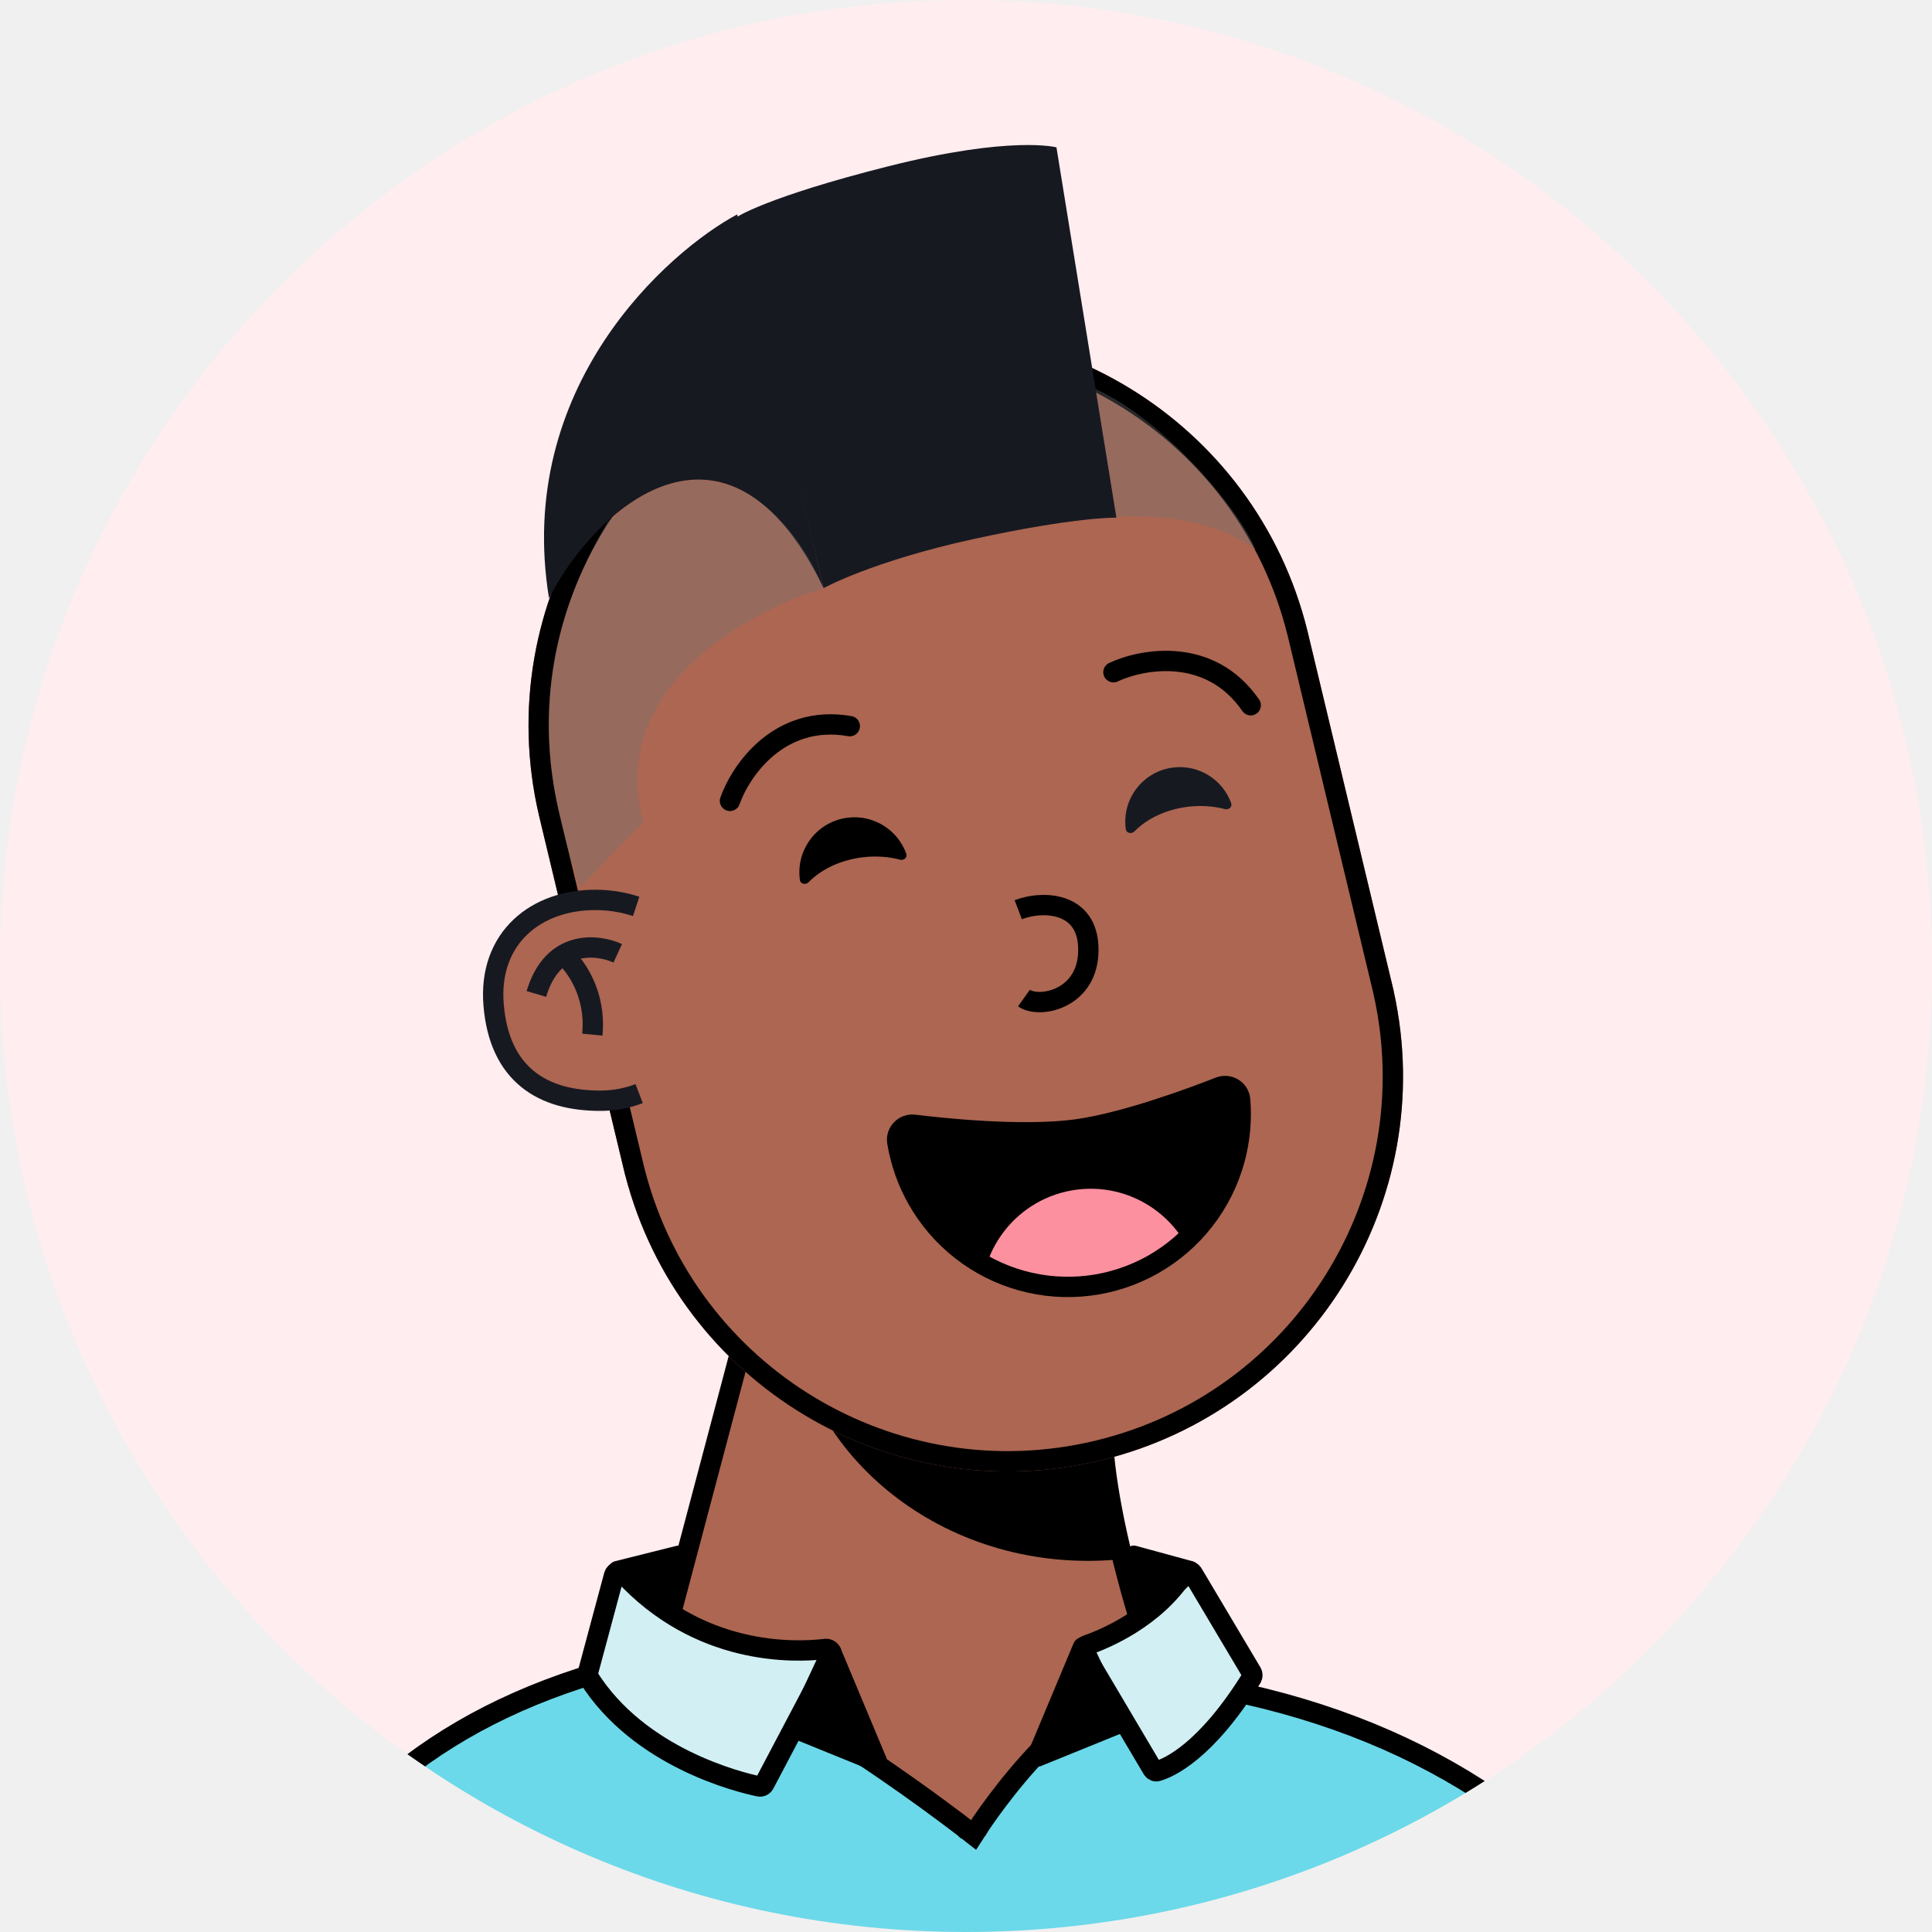
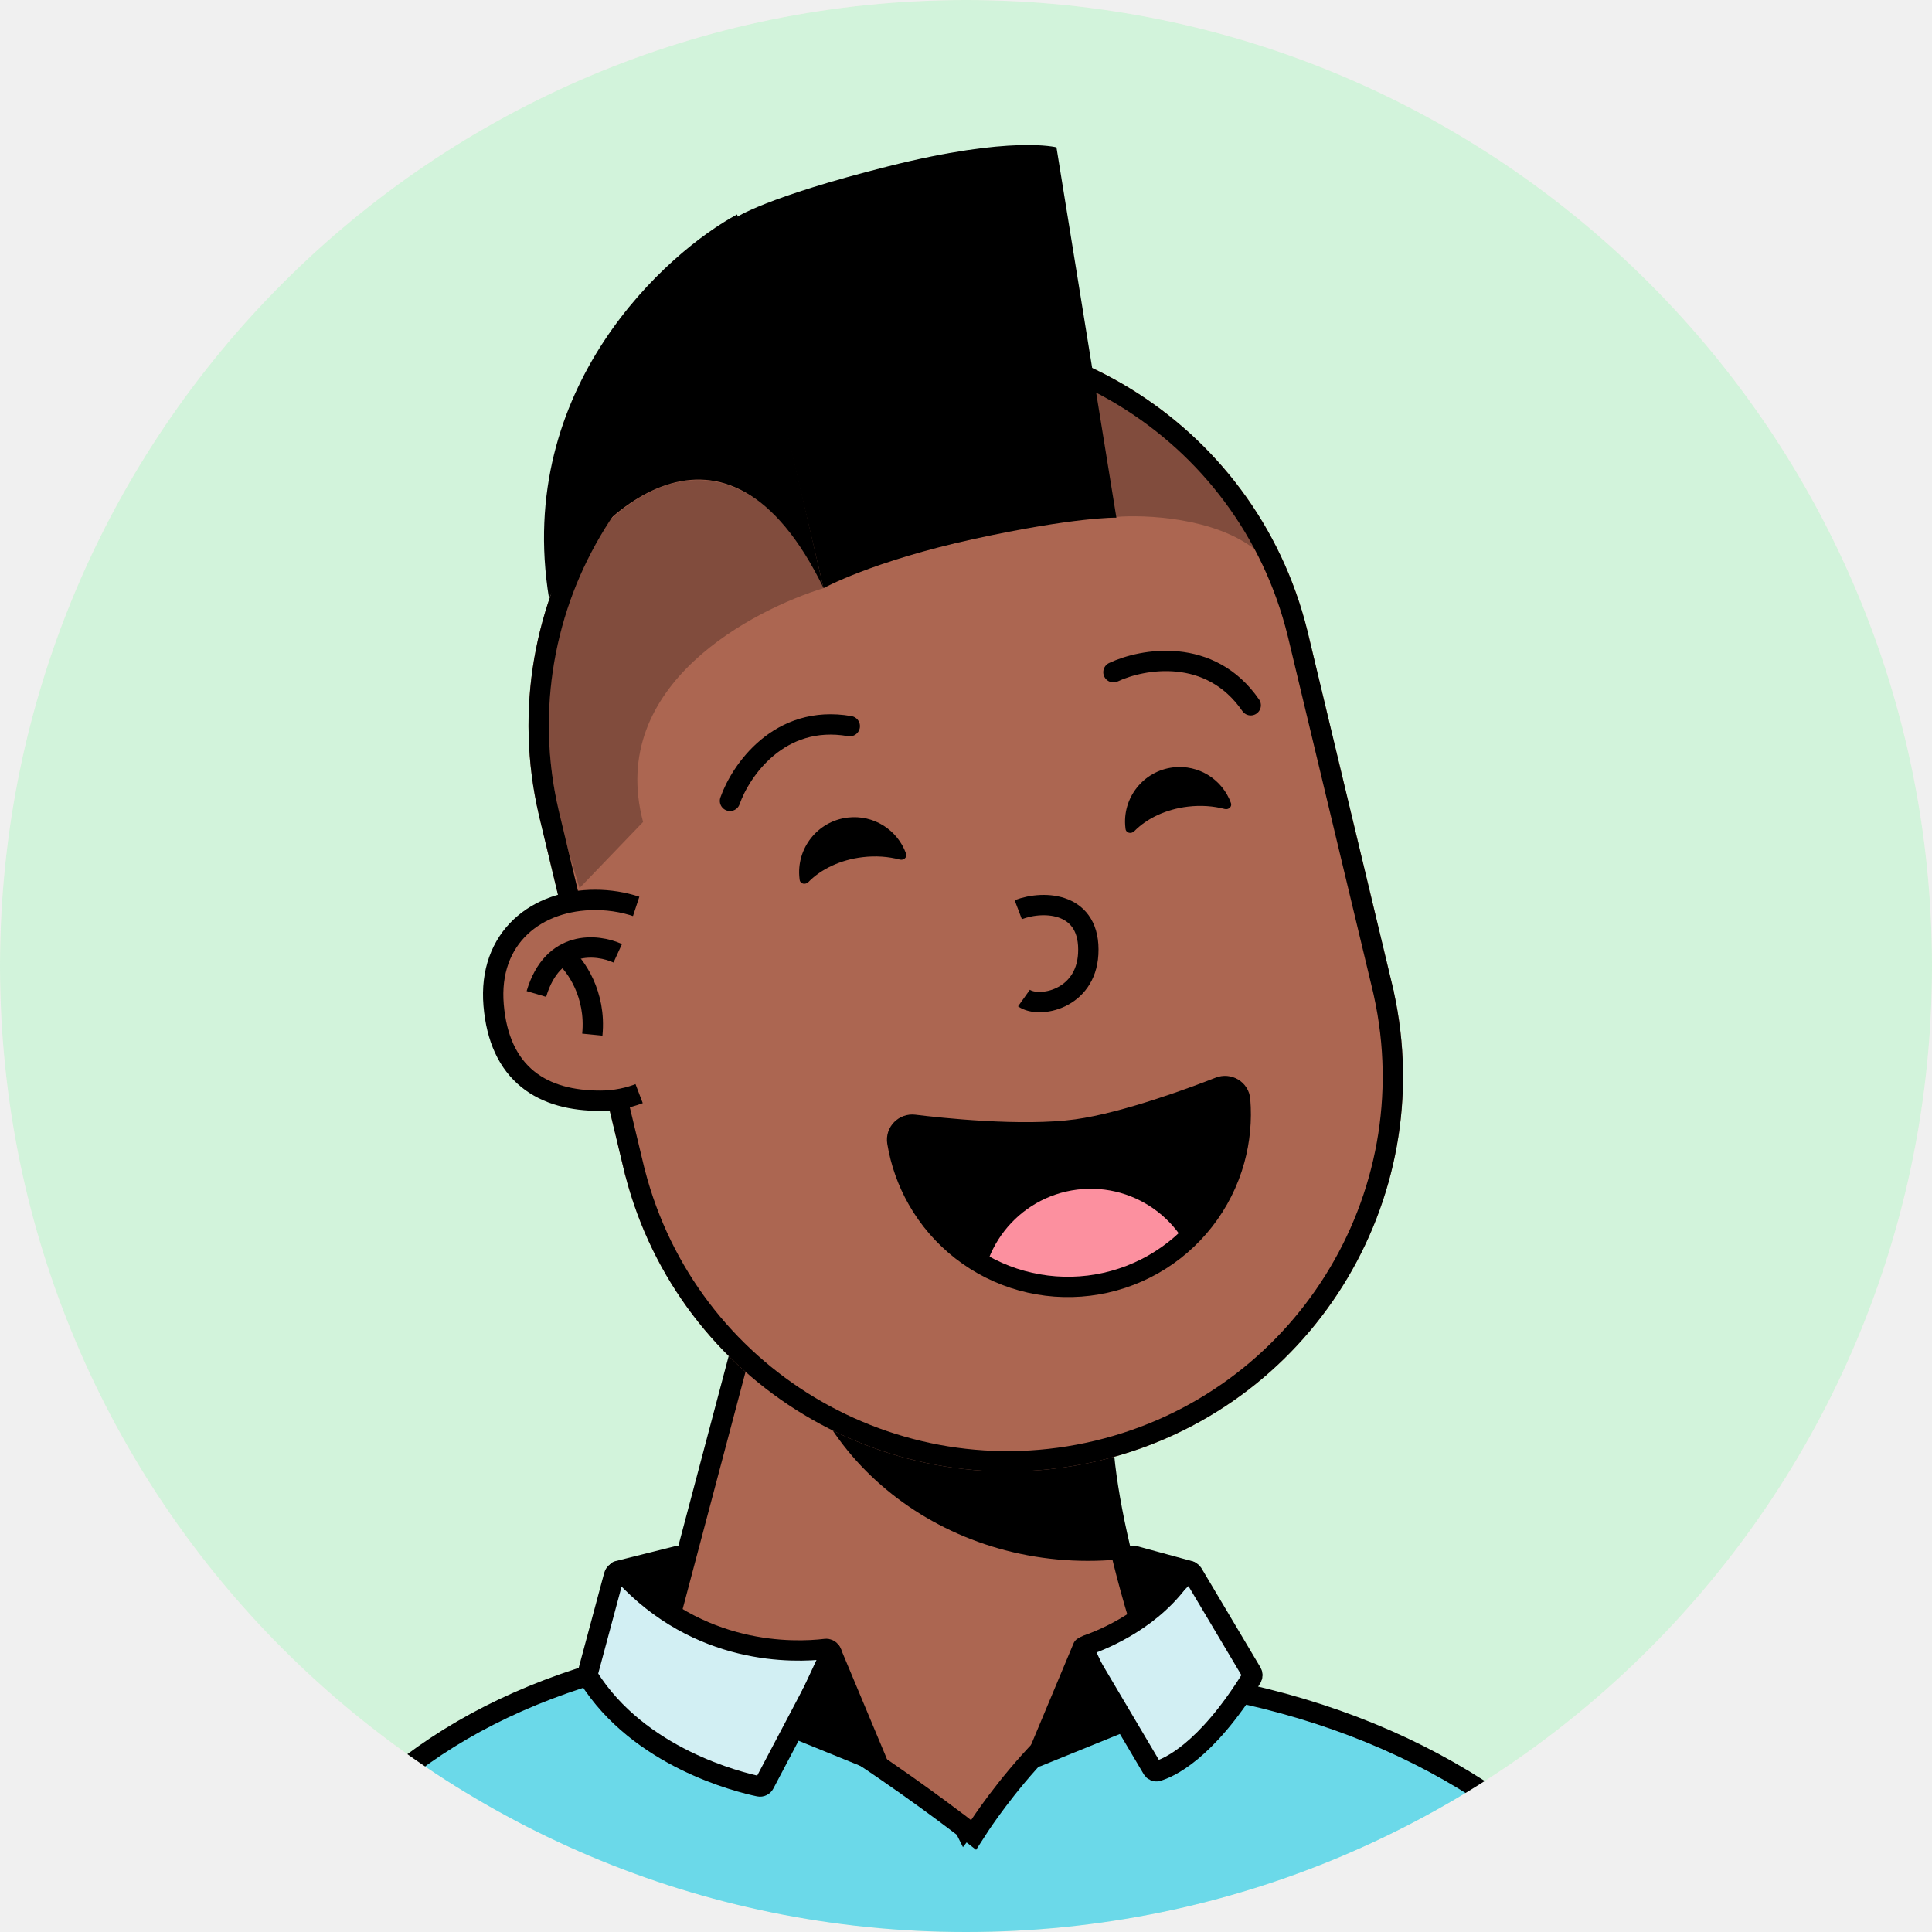
- <svg xmlns="http://www.w3.org/2000/svg" width="1392" height="1392" viewBox="0 0 1392 1392" fill="none">
-   <circle cx="696" cy="696" r="696" fill="#FFEDEF" />
-   <mask id="mask0_65_1039" style="mask-type:alpha" maskUnits="userSpaceOnUse" x="0" y="0" width="1392" height="1392">
-     <circle cx="696" cy="696" r="696" fill="#FFEDEF" />
+ <svg xmlns="http://www.w3.org/2000/svg" width="380" height="380" viewBox="0 0 380 380" fill="none">
+   <circle cx="190" cy="190" r="190" fill="#FFEDEF" />
+   <circle cx="190" cy="190" r="190" fill="#D2F3DB" />
+   <mask id="mask0_65_1440" style="mask-type:alpha" maskUnits="userSpaceOnUse" x="0" y="0" width="380" height="380">
+     <circle cx="190" cy="190" r="190" fill="#FFEDEF" />
  </mask>
-   <g mask="url(#mask0_65_1039)">
-     <g clip-path="url(#clip0_65_1039)">
-       <path d="M893.811 1327.9C841.061 1254.63 799.79 1112.99 794.906 1042.17L543.979 934.106L439.579 1327.9H893.811Z" fill="#AC6651" stroke="black" stroke-width="14.653" />
-       <mask id="mask1_65_1039" style="mask-type:alpha" maskUnits="userSpaceOnUse" x="439" y="934" width="455" height="431">
-         <path d="M893.811 1364.53C841.061 1291.27 799.79 1112.99 794.906 1042.17L543.979 934.106L439.579 1364.53H893.811Z" fill="#AC6651" />
+   <g mask="url(#mask0_65_1440)">
+     <g clip-path="url(#clip0_65_1440)">
+       <path d="M244 362.5C229.6 342.5 218.333 303.834 217 284.5L148.5 255L120 362.5H244Z" fill="#AC6651" stroke="black" stroke-width="4" />
+       <mask id="mask1_65_1440" style="mask-type:alpha" maskUnits="userSpaceOnUse" x="120" y="255" width="124" height="118">
+         <path d="M244 372.5C229.6 352.5 218.333 303.834 217 284.5L148.5 255L120 372.5H244Z" fill="#AC6651" />
      </mask>
-       <g mask="url(#mask1_65_1039)">
+       <g mask="url(#mask1_65_1440)">
        <g style="mix-blend-mode:multiply">
-           <ellipse cx="783.916" cy="926.78" rx="216.126" ry="197.811" fill="black" />
+           <ellipse cx="214" cy="253" rx="59" ry="54" fill="black" />
        </g>
      </g>
-       <mask id="path-6-inside-1_65_1039" fill="white">
-         <path fill-rule="evenodd" clip-rule="evenodd" d="M1003.29 710.354C1003.19 709.929 1003.09 709.504 1002.99 709.079C1002.89 708.654 1002.78 708.229 1002.68 707.805L942.621 457.13C942.561 456.876 942.501 456.622 942.44 456.368C942.379 456.113 942.317 455.859 942.256 455.605L941.994 454.511L941.989 454.512C904.558 302.694 751.524 209.343 599.231 245.831C446.938 282.319 352.823 434.884 388.256 587.182L388.249 587.183L450.49 846.967L450.541 846.955C489.381 996.795 641.282 1088.51 792.453 1052.29C943.623 1016.07 1037.47 865.477 1004.19 714.305L1004.24 714.294L1003.29 710.354Z" />
+       <mask id="path-7-inside-1_65_1440" fill="white">
+         <path fill-rule="evenodd" clip-rule="evenodd" d="M273.886 193.917C273.859 193.801 273.831 193.685 273.803 193.569C273.776 193.454 273.748 193.338 273.719 193.222L257.323 124.786C257.306 124.718 257.29 124.65 257.274 124.582C257.258 124.514 257.242 124.446 257.225 124.379L257.152 124.075L257.151 124.076C246.933 82.631 205.156 57.147 163.582 67.108C122.008 77.069 96.316 118.717 105.988 160.293L105.986 160.293L122.978 231.211L122.992 231.208C133.594 272.112 175.062 297.149 216.329 287.261C257.597 277.374 283.216 236.264 274.131 194.996L274.144 194.993L273.886 193.917Z" />
      </mask>
-       <path fill-rule="evenodd" clip-rule="evenodd" d="M1003.29 710.354C1003.19 709.929 1003.09 709.504 1002.99 709.079C1002.89 708.654 1002.78 708.229 1002.68 707.805L942.621 457.13C942.561 456.876 942.501 456.622 942.44 456.368C942.379 456.113 942.317 455.859 942.256 455.605L941.994 454.511L941.989 454.512C904.558 302.694 751.524 209.343 599.231 245.831C446.938 282.319 352.823 434.884 388.256 587.182L388.249 587.183L450.49 846.967L450.541 846.955C489.381 996.795 641.282 1088.51 792.453 1052.29C943.623 1016.07 1037.47 865.477 1004.19 714.305L1004.24 714.294L1003.29 710.354Z" fill="#AC6651" />
-       <path d="M1003.29 710.354L989.027 713.704L989.034 713.736L989.042 713.768L1003.29 710.354ZM1002.99 709.079L988.74 712.492L988.74 712.493L1002.99 709.079ZM1002.68 707.805L988.432 711.219L988.439 711.251L988.447 711.284L1002.68 707.805ZM942.621 457.13L928.363 460.505L928.367 460.525L928.372 460.544L942.621 457.13ZM942.44 456.368L928.19 459.781L928.19 459.781L942.44 456.368ZM942.256 455.605L928.006 459.019L928.011 459.038L928.016 459.058L942.256 455.605ZM941.994 454.511L956.243 451.097L952.825 436.829L938.561 440.266L941.994 454.511ZM941.989 454.512L927.762 458.02L931.251 472.171L945.421 468.757L941.989 454.512ZM599.231 245.831L602.645 260.081V260.081L599.231 245.831ZM388.256 587.182L391.688 601.427L405.822 598.022L402.527 583.861L388.256 587.182ZM388.249 587.183L384.817 572.938L370.59 576.366L373.999 590.597L388.249 587.183ZM450.49 846.967L436.241 850.381L439.654 864.627L453.901 861.217L450.49 846.967ZM450.541 846.955L464.725 843.278L461.117 829.357L447.131 832.704L450.541 846.955ZM1004.19 714.305L1000.78 700.056L986.788 703.407L989.88 717.455L1004.19 714.305ZM1004.24 714.294L1007.65 728.544L1021.9 725.13L1018.48 710.88L1004.24 714.294ZM1017.56 707.004C1017.45 706.557 1017.35 706.111 1017.24 705.665L988.74 712.493C988.836 712.897 988.932 713.3 989.027 713.704L1017.56 707.004ZM1017.24 705.665C1017.13 705.219 1017.02 704.773 1016.91 704.327L988.447 711.284C988.545 711.686 988.643 712.089 988.74 712.492L1017.24 705.665ZM928.372 460.544L988.432 711.219L1016.93 704.391L956.871 453.716L928.372 460.544ZM956.88 453.755C956.817 453.488 956.753 453.221 956.689 452.954L928.19 459.781C928.248 460.023 928.305 460.264 928.363 460.505L956.88 453.755ZM956.689 452.954C956.625 452.686 956.56 452.418 956.496 452.152L928.016 459.058C928.075 459.3 928.133 459.541 928.19 459.781L956.689 452.954ZM927.744 457.925L928.006 459.019L956.505 452.191L956.243 451.097L927.744 457.925ZM945.421 468.757L945.426 468.756L938.561 440.266L938.556 440.267L945.421 468.757ZM956.215 451.005C916.858 291.37 755.948 193.216 595.817 231.582L602.645 260.081C747.1 225.47 892.258 314.017 927.762 458.02L956.215 451.005ZM595.817 231.582C435.685 269.948 336.727 430.365 373.984 590.502L402.527 583.861C368.918 439.404 458.19 294.691 602.645 260.081L595.817 231.582ZM391.68 601.428L391.688 601.427L384.824 572.937L384.817 572.938L391.68 601.428ZM464.74 843.553L402.498 583.769L373.999 590.597L436.241 850.381L464.74 843.553ZM447.131 832.704L447.08 832.717L453.901 861.217L453.952 861.205L447.131 832.704ZM436.358 850.631C477.198 1008.19 636.915 1104.62 795.867 1066.54L789.039 1038.04C645.65 1072.39 501.565 985.401 464.725 843.278L436.358 850.631ZM795.867 1066.54C954.819 1028.45 1053.49 870.113 1018.5 711.155L989.88 717.455C1021.45 860.842 932.428 1003.68 789.039 1038.04L795.867 1066.54ZM1000.82 700.045L1000.78 700.056L1007.6 728.555L1007.65 728.544L1000.82 700.045ZM989.042 713.768L989.986 717.708L1018.48 710.88L1017.54 706.94L989.042 713.768Z" fill="black" mask="url(#path-6-inside-1_65_1039)" />
+       <path fill-rule="evenodd" clip-rule="evenodd" d="M273.886 193.917C273.859 193.801 273.831 193.685 273.803 193.569C273.776 193.454 273.748 193.338 273.719 193.222L257.323 124.786C257.306 124.718 257.29 124.65 257.274 124.582C257.258 124.514 257.242 124.446 257.225 124.379L257.152 124.075L257.151 124.076C246.933 82.631 205.156 57.147 163.582 67.108C122.008 77.069 96.316 118.717 105.988 160.293L105.986 160.293L122.978 231.211L122.992 231.208C133.594 272.112 175.062 297.149 216.329 287.261C257.597 277.374 283.216 236.264 274.131 194.996L274.144 194.993L273.886 193.917Z" fill="#AC6651" />
+       <path d="M273.886 193.917L269.992 194.831L269.994 194.84L269.996 194.849L273.886 193.917ZM273.719 193.222L269.83 194.154L269.832 194.163L269.834 194.172L273.719 193.222ZM257.323 124.786L253.43 125.708L253.433 125.718L257.323 124.786ZM257.225 124.379L253.335 125.311L253.338 125.321L257.225 124.379ZM257.152 124.075L261.042 123.143L260.111 119.255L256.222 120.185L257.152 124.075ZM257.151 124.076L253.267 125.033L254.218 128.89L258.081 127.966L257.151 124.076ZM163.582 67.108L162.65 63.218L163.582 67.108ZM105.988 160.293L106.922 164.182L110.784 163.255L109.884 159.386L105.988 160.293ZM105.986 160.293L105.052 156.404L101.165 157.337L102.096 161.225L105.986 160.293ZM122.978 231.211L119.088 232.143L120.02 236.035L123.911 235.101L122.978 231.211ZM122.992 231.208L126.864 230.204L125.878 226.401L122.058 227.318L122.992 231.208ZM216.329 287.261L215.397 283.371H215.397L216.329 287.261ZM274.131 194.996L273.2 191.106L269.381 192.021L270.225 195.856L274.131 194.996ZM274.144 194.993L275.075 198.883L278.966 197.951L278.034 194.061L274.144 194.993ZM277.78 193.002C277.751 192.881 277.722 192.759 277.693 192.637L269.914 194.502C269.94 194.611 269.966 194.721 269.992 194.831L277.78 193.002ZM277.693 192.637C277.664 192.516 277.635 192.395 277.605 192.273L269.834 194.172C269.861 194.281 269.887 194.391 269.914 194.502L277.693 192.637ZM253.433 125.718L269.83 194.154L277.609 192.29L261.212 123.854L253.433 125.718ZM261.215 123.863C261.198 123.793 261.181 123.722 261.164 123.65L253.384 125.514C253.4 125.578 253.415 125.643 253.43 125.708L261.215 123.863ZM261.164 123.65C261.147 123.579 261.13 123.508 261.113 123.436L253.338 125.321C253.353 125.385 253.369 125.449 253.384 125.514L261.164 123.65ZM253.262 125.007L253.335 125.311L261.115 123.447L261.042 123.143L253.262 125.007ZM258.081 127.966L258.083 127.966L256.222 120.185L256.221 120.185L258.081 127.966ZM261.035 123.118C250.291 79.54 206.364 52.745 162.65 63.218L164.514 70.998C203.949 61.55 243.575 85.722 253.267 125.033L261.035 123.118ZM162.65 63.218C118.936 73.692 91.922 117.484 102.092 161.199L109.884 159.386C100.709 119.951 125.08 80.446 164.514 70.998L162.65 63.218ZM106.92 164.183L106.922 164.182L105.054 156.403L105.052 156.404L106.92 164.183ZM126.868 230.279L109.876 159.361L102.096 161.225L119.088 232.143L126.868 230.279ZM122.058 227.318L122.044 227.322L123.911 235.101L123.925 235.097L122.058 227.318ZM119.12 232.211C130.268 275.223 173.869 301.548 217.261 291.151L215.397 283.371C176.254 292.75 136.92 269.002 126.864 230.204L119.12 232.211ZM217.261 291.151C260.653 280.755 287.591 237.53 278.038 194.136L270.225 195.856C278.842 234.999 254.541 273.993 215.397 283.371L217.261 291.151ZM273.212 191.103L273.2 191.106L275.063 198.886L275.075 198.883L273.212 191.103ZM269.996 194.849L270.254 195.925L278.034 194.061L277.776 192.985L269.996 194.849Z" fill="black" mask="url(#path-7-inside-1_65_1440)" />
    </g>
-     <path d="M893.521 792.451C892.897 784.878 885.154 780.66 878.591 783.246C863.101 789.35 811.855 808.763 775.722 813.734C736.077 819.187 676.039 812.564 658.66 810.406C651.593 809.528 645.293 815.602 646.513 822.983C648.9 837.426 653.817 851.349 661.05 864.106C669.117 878.334 679.908 890.833 692.805 900.891C705.703 910.949 720.456 918.368 736.221 922.724C751.986 927.081 768.454 928.289 784.686 926.281C800.918 924.273 816.596 919.087 830.824 911.02C845.052 902.953 857.552 892.162 867.609 879.264C877.667 866.366 885.086 851.614 889.442 835.849C893.346 821.723 894.722 807.031 893.521 792.451Z" fill="black" stroke="black" stroke-width="14.653" />
-     <mask id="mask2_65_1039" style="mask-type:alpha" maskUnits="userSpaceOnUse" x="653" y="788" width="234" height="132">
-       <path d="M885.728 788.283C887.618 803.56 886.481 819.06 882.381 833.898C878.28 848.735 871.298 862.62 861.832 874.759C852.366 886.898 840.601 897.054 827.21 904.647C813.819 912.239 799.064 917.12 783.787 919.01C768.51 920.9 753.01 919.763 738.172 915.663C723.335 911.562 709.45 904.58 697.311 895.114C685.172 885.648 675.016 873.883 667.423 860.492C659.831 847.101 654.95 832.346 653.06 817.069L885.728 788.283Z" fill="#171921" />
+     <path d="M243.92 216.331C243.75 214.263 241.636 213.112 239.845 213.818C235.616 215.484 221.627 220.783 211.763 222.14C200.94 223.629 184.55 221.821 179.806 221.232C177.877 220.992 176.157 222.65 176.49 224.665C177.142 228.608 178.484 232.409 180.459 235.891C182.661 239.775 185.606 243.188 189.127 245.933C192.648 248.679 196.676 250.704 200.979 251.893C205.283 253.083 209.779 253.413 214.21 252.864C218.641 252.316 222.921 250.901 226.805 248.698C230.689 246.496 234.101 243.55 236.847 240.029C239.593 236.508 241.618 232.481 242.807 228.178C243.873 224.321 244.248 220.311 243.92 216.331Z" fill="black" stroke="black" stroke-width="4" />
+     <mask id="mask2_65_1440" style="mask-type:alpha" maskUnits="userSpaceOnUse" x="178" y="215" width="65" height="37">
+       <path d="M241.793 215.193C242.309 219.363 241.999 223.594 240.879 227.645C239.76 231.695 237.854 235.486 235.27 238.8C232.686 242.113 229.474 244.886 225.818 246.958C222.163 249.031 218.135 250.364 213.964 250.88C209.794 251.396 205.563 251.085 201.512 249.966C197.462 248.846 193.671 246.94 190.357 244.356C187.043 241.772 184.271 238.56 182.198 234.905C180.126 231.249 178.793 227.221 178.277 223.051L241.793 215.193Z" fill="#171921" />
    </mask>
-     <g mask="url(#mask2_65_1039)">
-       <circle cx="785.829" cy="935.256" r="78.758" transform="rotate(-7.05286 785.829 935.256)" fill="#FC909F" />
+     <g mask="url(#mask2_65_1440)">
+       <circle cx="214.522" cy="255.315" r="21.5" transform="rotate(-7.05286 214.522 255.315)" fill="#FC909F" />
    </g>
-     <path d="M802.232 484.323C822.99 474.554 871.832 465.641 901.137 508.133" stroke="black" stroke-width="14.653" stroke-linecap="round" />
-     <path d="M525.953 577.025C533.538 555.374 561.42 514.294 612.267 523.182" stroke="black" stroke-width="14.653" stroke-linecap="round" />
-     <path opacity="0.35" d="M904.748 396.26C875.442 372.816 824.769 370.619 804.011 372.45L774.706 275.376C824.524 287.099 891.927 363.292 904.748 396.26Z" fill="#717376" />
-     <path d="M530.397 156.65C530.397 156.65 551.415 142.138 640.124 119.788C728.832 97.439 761.176 106.17 761.176 106.17L804.359 372.964C804.359 372.964 774.91 372.329 701.672 388.326C628.433 404.322 593.379 423.735 593.379 423.735L530.397 156.65Z" fill="#171921" />
-     <path d="M395.569 431.061C370.659 278.674 481.042 181.356 531.105 154.493L593.379 423.735C523.047 278.674 427.316 368.177 395.569 431.061Z" fill="#171921" />
-     <path opacity="0.35" d="M463.337 592.238C436.962 492.6 543.927 438.994 593.379 423.731C567.737 363.9 509.126 310.173 437.695 376.113C371.758 487.837 397.4 573.924 417.548 639.859L463.337 592.238Z" fill="#717376" />
-     <path fill-rule="evenodd" clip-rule="evenodd" d="M576.334 634.075C576.752 637.053 580.537 637.717 582.642 635.569C591.672 626.353 605.555 619.582 621.67 617.667C631.175 616.538 640.321 617.233 648.469 619.397C651.23 620.13 653.945 617.798 652.981 615.109C646.881 598.091 629.662 586.906 610.946 589.13C589.183 591.716 573.637 611.455 576.223 633.218C576.257 633.505 576.294 633.791 576.334 634.075Z" fill="black" />
-     <path fill-rule="evenodd" clip-rule="evenodd" d="M811.136 597.443C811.549 600.422 815.334 601.087 817.441 598.942C826.389 589.836 840.122 583.148 856.059 581.255C865.453 580.138 874.492 580.821 882.55 582.952C885.312 583.683 888.027 581.351 887.058 578.663C880.997 561.836 863.956 550.782 845.436 552.983C823.875 555.545 808.473 575.101 811.035 596.661C811.066 596.923 811.1 597.184 811.136 597.443Z" fill="#171921" />
-     <path d="M733.648 655.438C752.771 648.162 786.119 650.36 784.066 687.355C782.241 720.235 748.507 726.764 737.76 719.097" stroke="black" stroke-width="14.653" />
-     <path d="M456.064 660.012C447.528 657.201 438.315 655.706 428.883 655.706C390.444 655.706 359.283 679.516 362.946 723.474C366.762 769.263 394.107 785.748 432.546 785.748C436.823 785.748 441.01 785.372 445.074 784.653C449.509 783.868 453.796 782.674 457.895 781.113" stroke="#171921" stroke-width="29.305" />
-     <path d="M459.727 780.385C451.376 783.838 442.19 785.748 432.546 785.748C394.107 785.748 366.762 769.263 362.946 723.474C359.283 679.516 390.444 655.706 428.883 655.706C440.376 655.706 451.546 657.927 461.558 662.041L459.727 780.385Z" fill="#AC6651" />
-     <path d="M445.074 686.844C430.421 680.128 398.186 676.587 386.464 716.149" stroke="#171921" stroke-width="14.653" />
-     <path d="M406.611 688.674C414.548 695.39 429.689 716.148 426.758 745.453" stroke="#171921" stroke-width="14.653" />
-     <path d="M695.161 1317.19C695.161 1317.19 695.161 1317.19 699.663 1311.41L695.161 1317.19L701.468 1322.1L705.812 1315.39L705.813 1315.39L705.82 1315.38L705.854 1315.33C705.886 1315.28 705.936 1315.2 706.004 1315.1C706.064 1315.01 706.137 1314.9 706.224 1314.77C706.335 1314.6 706.468 1314.4 706.622 1314.17C707.173 1313.34 707.998 1312.12 709.076 1310.57C711.232 1307.45 714.399 1302.99 718.411 1297.66C726.447 1286.98 737.819 1272.88 751.209 1259.09C764.635 1245.27 779.878 1231.98 795.629 1222.74C811.441 1213.46 827.056 1208.66 841.547 1210.61C997.007 1231.57 1111.41 1300.43 1185.67 1402.99H184.53C244.238 1295.51 329.163 1227.09 466.85 1195.7C472.717 1194.36 480.695 1194.77 490.669 1197.09C500.541 1199.39 511.797 1203.42 523.935 1208.75C548.21 1219.42 575.308 1234.98 600.773 1251.1C626.199 1267.2 649.809 1283.73 667.075 1296.24C675.703 1302.5 682.737 1307.75 687.608 1311.42C690.044 1313.26 691.938 1314.71 693.221 1315.69C693.477 1315.89 693.708 1316.07 693.914 1316.23C694.226 1316.47 694.481 1316.66 694.677 1316.82C694.84 1316.94 694.963 1317.04 695.044 1317.1L695.134 1317.17L695.156 1317.19L695.161 1317.19Z" fill="#6BD9E9" stroke="black" stroke-width="14.653" />
-     <path d="M423.507 1205.49L442.434 1135.04C443.2 1132.19 446.891 1131.38 448.884 1133.56C503.33 1193.14 572.038 1190.81 594.843 1188.07C597.938 1187.7 600.362 1191.09 598.908 1193.85L550.712 1285.25C549.973 1286.65 548.461 1287.43 546.911 1287.1C532.446 1284.09 460.376 1266.47 423.932 1208.36C423.399 1207.51 423.247 1206.46 423.507 1205.49Z" fill="#D2EFF3" stroke="black" stroke-width="14.653" />
-     <path d="M901.85 1205.11L859.428 1133.75C857.988 1131.32 854.44 1131.36 852.905 1133.73C831.889 1166.09 795.643 1181 782.969 1185.41C780.689 1186.2 779.646 1188.91 780.875 1190.99L830.337 1274.56C831.075 1275.81 832.47 1276.48 833.863 1276.09C841.683 1273.86 868.517 1262.64 901.802 1208.92C902.517 1207.77 902.544 1206.28 901.85 1205.11Z" fill="#D2EFF3" stroke="black" stroke-width="14.653" />
-     <path d="M631.895 1269.29L598.926 1190.53L573.284 1245.48L631.895 1269.29Z" fill="black" stroke="black" stroke-width="14.653" stroke-linejoin="round" />
-     <path d="M747.284 1265.62L780.253 1186.87L805.895 1241.81L747.284 1265.62Z" fill="black" stroke="black" stroke-width="14.653" stroke-linejoin="round" />
-     <path d="M489.031 1120.93L445.074 1131.92L481.705 1155.73L489.031 1120.93Z" fill="black" stroke="black" stroke-width="14.653" stroke-linejoin="round" />
-     <path d="M816.884 1120.93L857.179 1131.92L831.537 1155.73L816.884 1120.93Z" fill="black" stroke="black" stroke-width="14.653" stroke-linejoin="round" />
+     <path d="M219 132.214C224.667 129.548 238 127.114 246 138.714" stroke="black" stroke-width="4" stroke-linecap="round" />
+     <path d="M143.579 157.521C145.65 151.61 153.261 140.396 167.142 142.822" stroke="black" stroke-width="4" stroke-linecap="round" />
+     <path opacity="0.25" d="M246.986 108.176C238.986 101.776 225.153 101.176 219.486 101.676L211.486 75.176C225.086 78.376 243.486 99.176 246.986 108.176Z" fill="black" />
+     <path d="M144.792 42.764C144.792 42.764 150.53 38.802 174.746 32.701C198.963 26.6 207.792 28.983 207.792 28.983L219.581 101.815C219.581 101.815 211.542 101.642 191.548 106.009C171.555 110.375 161.986 115.675 161.986 115.675L144.792 42.764Z" fill="black" />
+     <path d="M107.985 117.676C101.185 76.076 131.319 49.509 144.985 42.176L161.985 115.676C142.785 76.076 116.652 100.509 107.985 117.676Z" fill="black" />
+     <path opacity="0.25" d="M126.485 161.675C119.285 134.475 148.485 119.842 161.985 115.675C154.985 99.341 138.985 84.675 119.485 102.676C101.485 133.175 108.485 156.676 113.986 174.675L126.485 161.675Z" fill="black" />
+     <path fill-rule="evenodd" clip-rule="evenodd" d="M157.287 173.073C157.401 173.886 158.434 174.067 159.009 173.481C161.474 170.965 165.264 169.116 169.663 168.594C172.258 168.285 174.754 168.475 176.979 169.066C177.733 169.266 178.474 168.629 178.21 167.895C176.545 163.25 171.845 160.196 166.736 160.803C160.794 161.509 156.55 166.898 157.256 172.839C157.266 172.917 157.276 172.995 157.287 173.073Z" fill="black" />
+     <path fill-rule="evenodd" clip-rule="evenodd" d="M221.385 163.073C221.498 163.886 222.531 164.067 223.106 163.482C225.549 160.996 229.298 159.17 233.648 158.653C236.213 158.348 238.68 158.535 240.88 159.117C241.634 159.316 242.375 158.679 242.111 157.946C240.456 153.352 235.804 150.335 230.748 150.935C224.862 151.635 220.658 156.973 221.357 162.859C221.366 162.93 221.375 163.002 221.385 163.073Z" fill="black" />
+     <path d="M200.277 178.926C205.497 176.94 214.601 177.54 214.04 187.639C213.542 196.615 204.333 198.397 201.4 196.304" stroke="black" stroke-width="4" />
+     <path d="M124.5 180.176C122.17 179.408 119.655 179 117.08 179C106.587 179 98.08 185.5 99.08 197.5C100.122 210 107.587 214.5 118.08 214.5C119.248 214.5 120.391 214.397 121.5 214.201C122.711 213.987 123.881 213.661 125 213.235" stroke="black" stroke-width="8" />
+     <path d="M125.5 213.036C123.22 213.979 120.713 214.5 118.08 214.5C107.587 214.5 100.122 210 99.08 197.5C98.08 185.5 106.587 179 117.08 179C120.217 179 123.267 179.606 126 180.73L125.5 213.036Z" fill="#AC6651" />
+     <path d="M121.5 187.5C117.5 185.667 108.7 184.7 105.5 195.5" stroke="black" stroke-width="4" />
+     <path d="M111 188C113.167 189.833 117.3 195.5 116.5 203.5" stroke="black" stroke-width="4" />
+     <path d="M189.771 359.578C189.771 359.578 189.771 359.578 191 358L189.771 359.578L191.493 360.919L192.679 359.087L192.679 359.087L192.681 359.084L192.69 359.07L192.731 359.007C192.742 358.99 192.755 358.971 192.769 358.949C192.803 358.897 192.847 358.832 192.9 358.753C193.05 358.528 193.275 358.195 193.57 357.77C194.158 356.919 195.023 355.702 196.118 354.246C198.312 351.332 201.416 347.482 205.071 343.718C208.737 339.945 212.898 336.318 217.198 333.793C221.514 331.26 225.777 329.949 229.733 330.483C272.171 336.205 303.402 355.002 323.674 383.001H50.374C66.674 353.659 89.858 334.983 127.445 326.413C129.046 326.047 131.224 326.158 133.947 326.791C136.642 327.418 139.715 328.519 143.028 329.976C149.655 332.889 157.052 337.136 164.004 341.536C170.945 345.93 177.39 350.443 182.104 353.86C184.459 355.567 186.379 357 187.709 358.004C188.374 358.506 188.891 358.901 189.241 359.169C189.416 359.304 189.55 359.407 189.639 359.475L189.739 359.553L189.764 359.572L189.77 359.577L189.771 359.578Z" fill="#6BD9E9" stroke="black" stroke-width="4" />
+     <path d="M115.613 329.085L120.779 309.853C120.989 309.074 121.996 308.854 122.54 309.449C137.403 325.714 156.16 325.076 162.385 324.33C163.23 324.228 163.892 325.153 163.495 325.906L150.338 350.859C150.136 351.241 149.724 351.452 149.3 351.364C145.352 350.541 125.677 345.732 115.729 329.867C115.583 329.635 115.542 329.35 115.613 329.085Z" fill="#D2EFF3" stroke="black" stroke-width="4" />
+     <path d="M246.195 328.981L234.615 309.499C234.222 308.837 233.253 308.848 232.834 309.494C227.097 318.33 217.202 322.4 213.742 323.602C213.12 323.819 212.835 324.558 213.171 325.125L226.673 347.94C226.875 348.281 227.255 348.465 227.636 348.357C229.771 347.749 237.096 344.685 246.182 330.021C246.378 329.706 246.385 329.3 246.195 328.981Z" fill="#D2EFF3" stroke="black" stroke-width="4" />
+     <path d="M172.5 346.5L163.5 325L156.5 340L172.5 346.5Z" fill="black" stroke="black" stroke-width="4" stroke-linejoin="round" />
+     <path d="M204 345.5L213 324L220 339L204 345.5Z" fill="black" stroke="black" stroke-width="4" stroke-linejoin="round" />
+     <path d="M133.5 306L121.5 309L131.5 315.5L133.5 306Z" fill="black" stroke="black" stroke-width="4" stroke-linejoin="round" />
+     <path d="M223 306L234 309L227 315.5L223 306Z" fill="black" stroke="black" stroke-width="4" stroke-linejoin="round" />
  </g>
  <defs>
-     <clipPath id="clip0_65_1039">
-       <rect width="732.632" height="1172.21" fill="white" transform="translate(329.685 157.517)" />
+     <clipPath id="clip0_65_1440">
+       <rect width="200" height="320" fill="white" transform="translate(90 43)" />
    </clipPath>
  </defs>
</svg>
